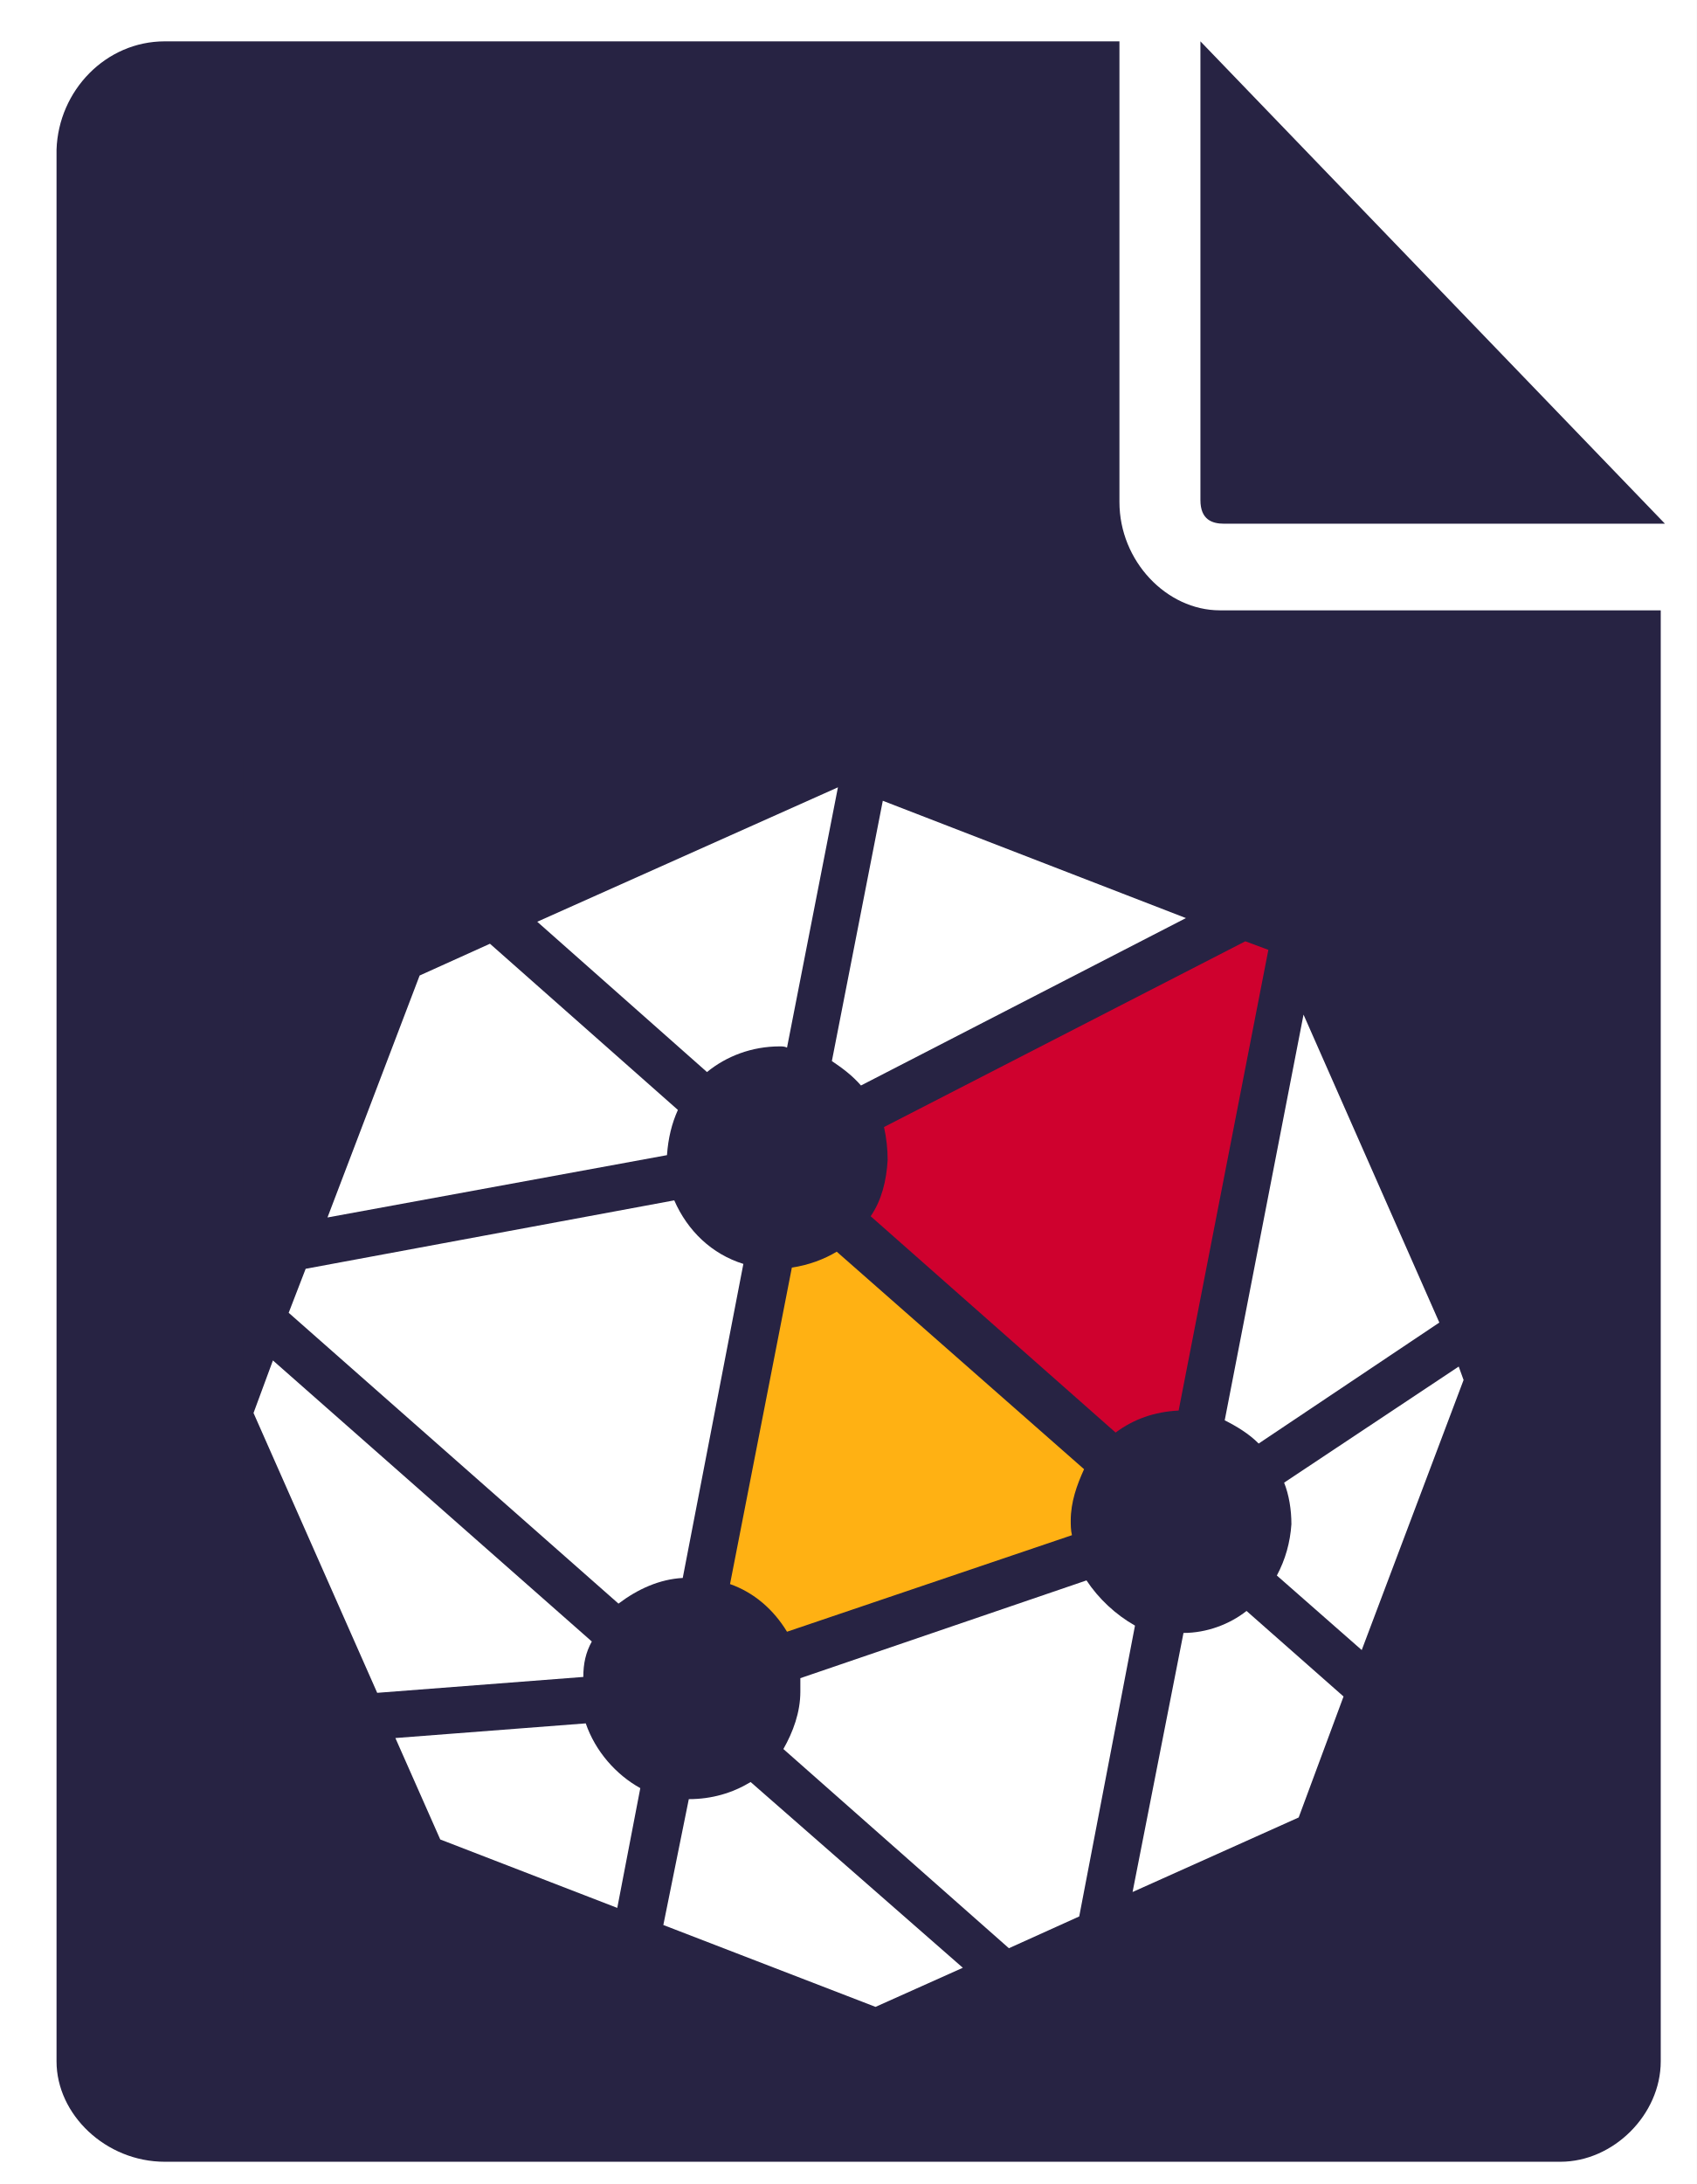
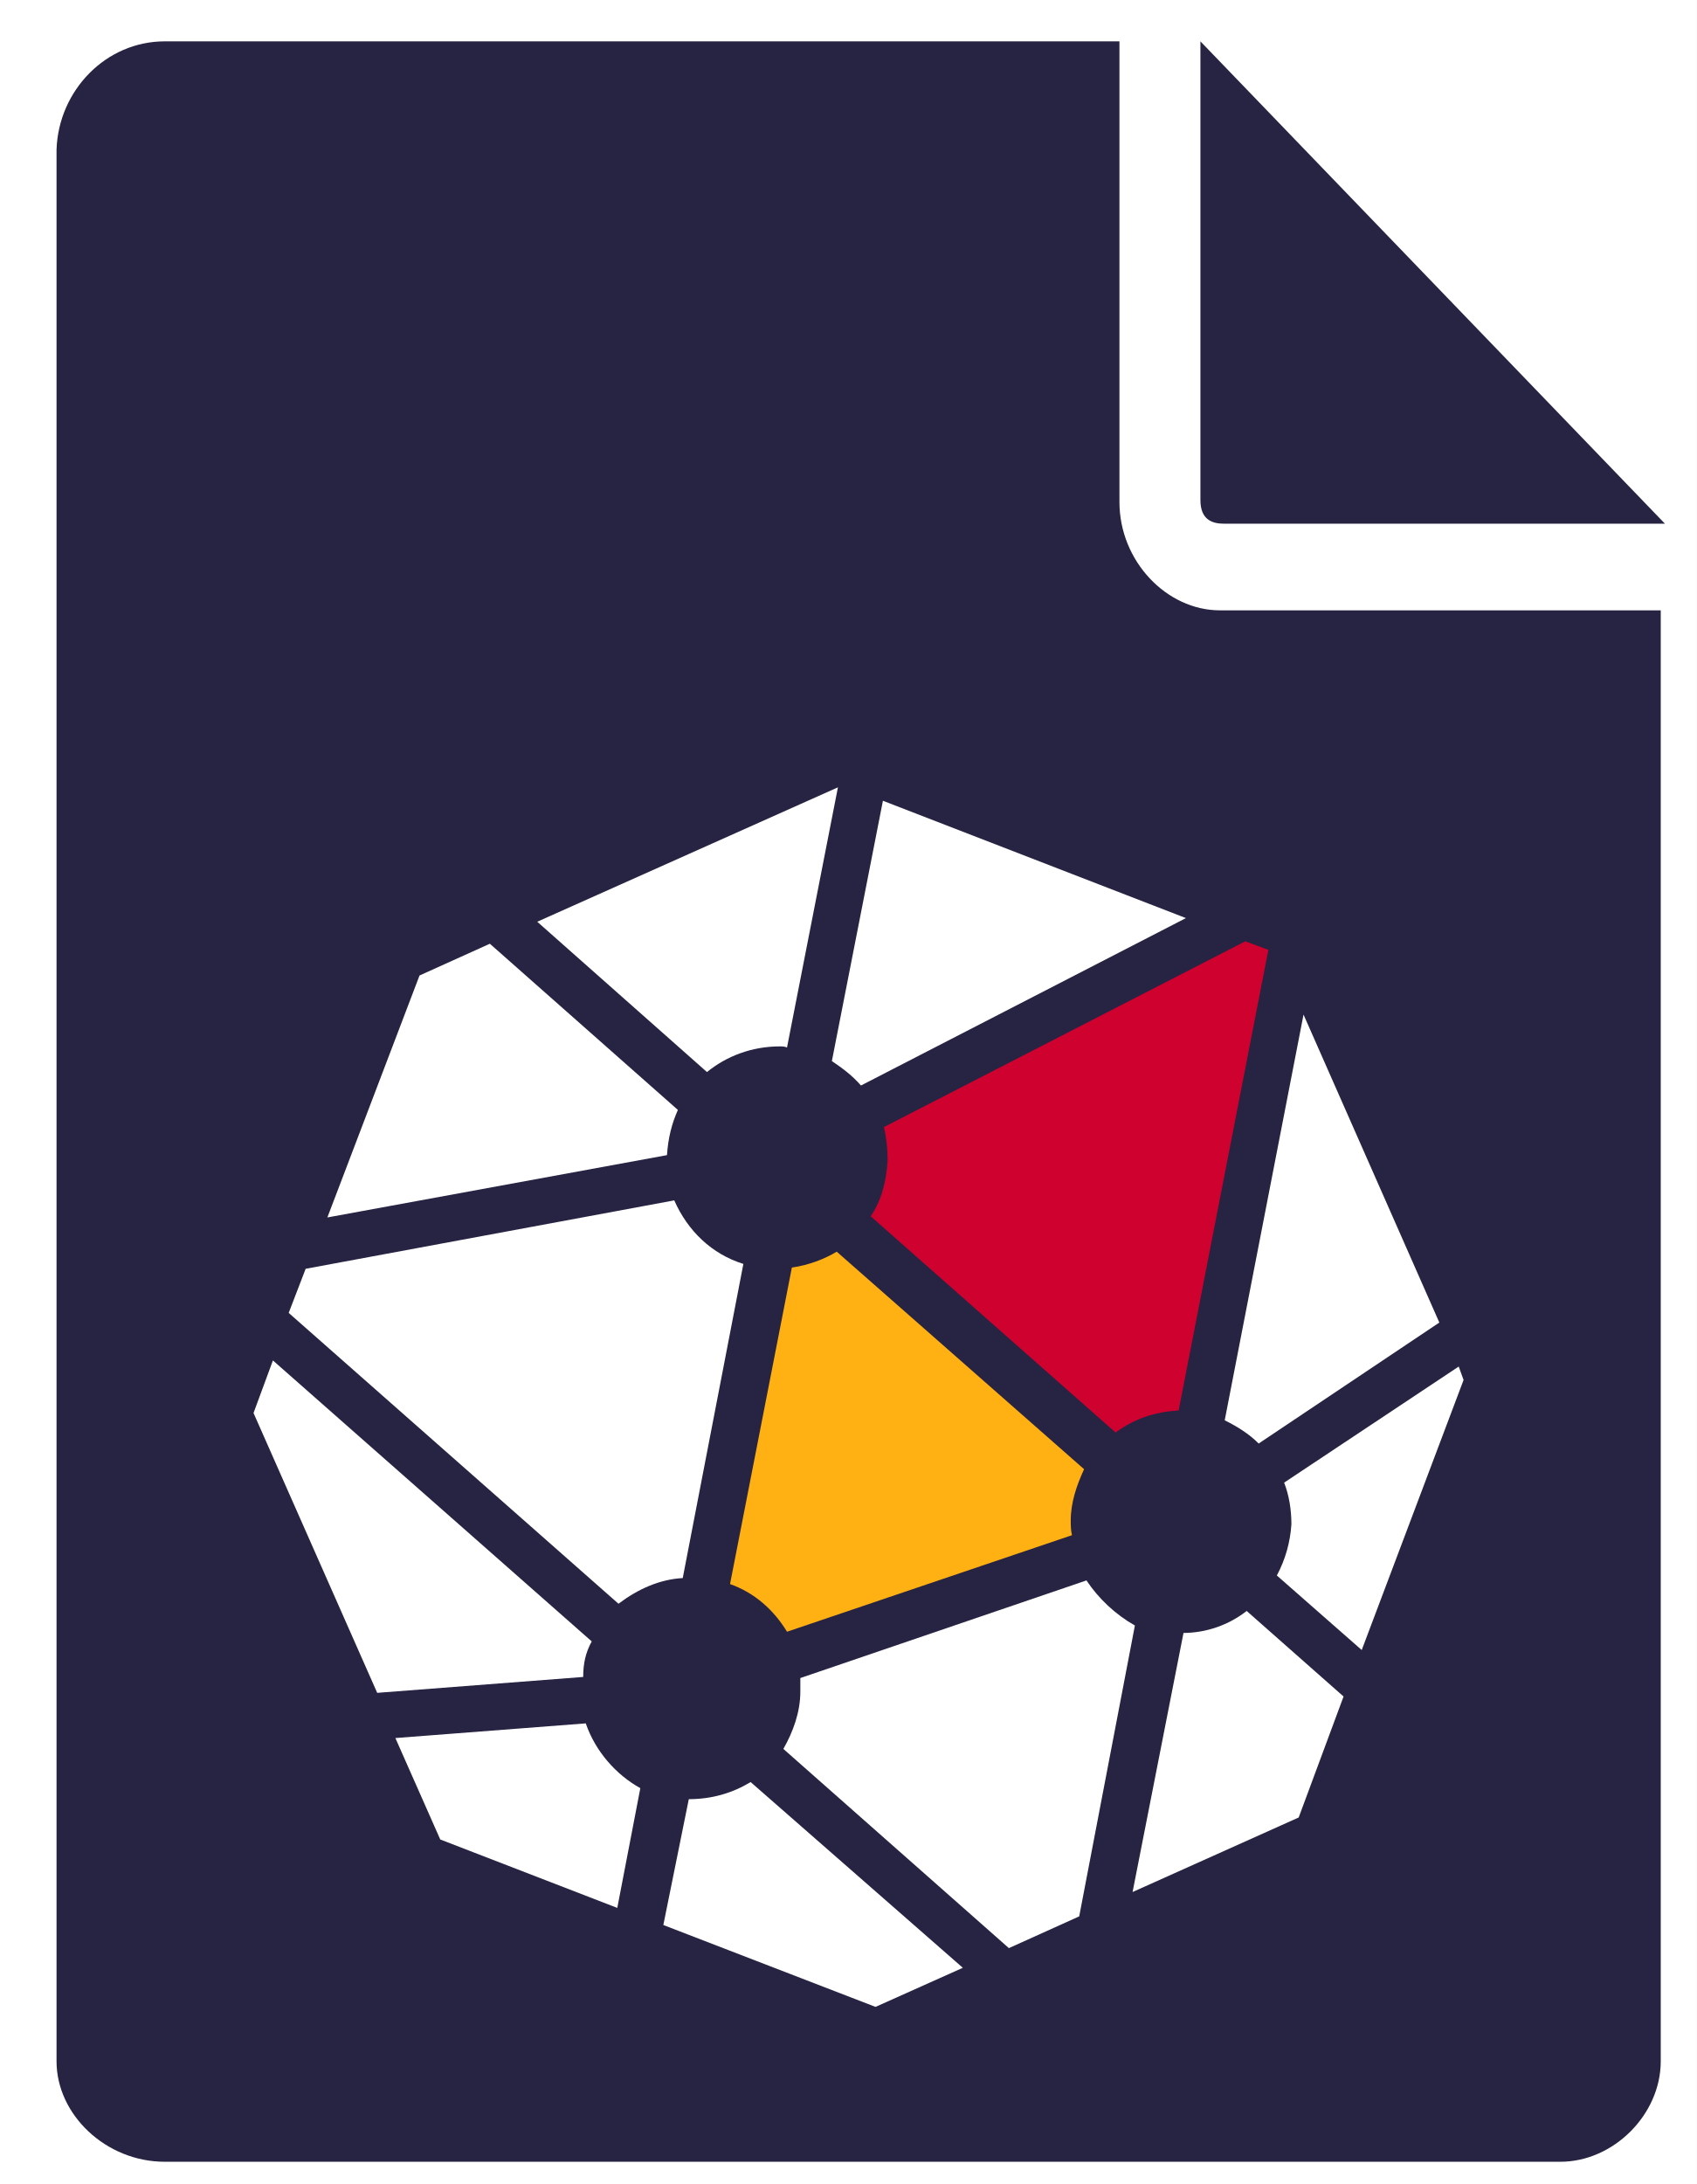
- <svg xmlns="http://www.w3.org/2000/svg" id="master-artboard" viewBox="0 0 771.978 993.419" width="771.978px" height="993.419px" version="1.1" style="shape-rendering:geometricPrecision; text-rendering:geometricPrecision; image-rendering:optimizeQuality; fill-rule:evenodd; clip-rule:evenodd">
-   <rect id="ee-background" x="0" y="0" width="771.978" height="993.419" style="fill: white; fill-opacity: 1; pointer-events: none;" />
-   <g transform="matrix(8.955398, 0, 0, 8.955398, -109.3789, -0.000001630634)">
-     <g>
-       <path class="st0" d="M69.3,25.5V2.1H20.8c-3,0-5.4,2.5-5.5,5.5v97.1c0,2.7,2.5,5.1,5.5,5.1h70.9c2.7,0,5.1-2.4,5.1-5.1V31H74.4   C71.7,31,69.3,28.5,69.3,25.5z M71.8,46.2l-15.6,7.9c-0.4-0.4-0.9-0.9-1.3-1.2l2.4-12.3L71.8,46.2z M66.2,75.5l-13.6,4.6   c-0.7-1.1-1.5-1.9-2.7-2.3l2.9-15c0.9-0.1,1.6-0.4,2.1-0.7l11.9,10.3c-0.3,0.8-0.7,1.5-0.7,2.4C66.1,75,66.1,75.3,66.2,75.5z    M55,40.1l-2.4,12.3c-0.1-0.1-0.2-0.1-0.3-0.1c-1.3,0-2.5,0.4-3.5,1.3l-8.2-7.1L55,40.1z M35,49l3.4-1.5l9,7.8   c-0.2,0.5-0.4,1.3-0.5,2.2l-16.2,2.9L35,49z M29.8,62.8l17.6-3.3c0.7,1.5,1.7,2.6,3.3,3l-2.9,14.9c-1.2,0.1-2.2,0.5-2.9,1.2   L29,64.8L29.8,62.8z M27.1,69.7l1-2.5l15.2,13.3c-0.3,0.5-0.4,1.1-0.4,1.7L33,83L27.1,69.7z M44.6,93.1l-8.5-3.3l-2.2-4.8l9.1-0.7   c0.4,1.3,1.4,2.4,2.6,3L44.6,93.1z M56.9,97.9L46.7,94l1.2-6c1.1,0,2.1-0.3,2.9-0.8L61,96.1L56.9,97.9z M63.3,95.1l-10.8-9.5   c0.4-0.8,0.8-1.7,0.8-2.7c0-0.2,0-0.4,0-0.7L67,77.6c0.5,0.9,1.4,1.6,2.3,2.2l-2.6,13.8L63.3,95.1z M77.1,88.9l-7.9,3.5l2.4-12.3   c1.2,0,2.3-0.3,3-1l4.7,4L77.1,88.9z M85,68l-4.9,12.8l-4-3.5c0.3-0.8,0.5-1.5,0.7-2.4c0-0.7-0.1-1.4-0.3-2l8.4-5.6L85,68z    M83.8,65.4l-8.6,5.8c-0.4-0.4-1-0.9-1.7-1.1l3.8-19.3L83.8,65.4z M75.8,47.5l-4.2,21.9c-1.2,0.1-2.2,0.4-3,1.1L56.8,60.3   c0.4-0.7,0.7-1.6,0.8-2.6c0-0.4-0.1-1-0.1-1.7l17.3-8.8L75.8,47.5z" style="fill: rgb(39, 35, 67);" transform="matrix(1, 0, 0, 1, -0.2140686, -0.000003538187)" />
-       <path class="st0" d="M74.4,26.6h22.4L73.2,2.1v23.3C73.2,26.4,73.8,26.6,74.4,26.6z" style="fill: rgb(39, 35, 67);" />
+ <svg xmlns="http://www.w3.org/2000/svg" width="771.978" height="993.419" shape-rendering="geometricPrecision" image-rendering="optimizeQuality" fill-rule="evenodd">
+   <path d="M0 0h771.978v993.42H0z" fill="#fff" pointer-events="none" />
+   <g fill="#272343">
+     <path d="M509.314 228.363V18.806H74.977c-26.866 0-48.36 22.388-49.255 49.255v869.57c0 24.18 22.388 45.673 49.255 45.673h634.938c24.18 0 45.673-21.493 45.673-45.673V277.617h-200.6c-24.18 0-45.673-22.388-45.673-49.255zm22.388 185.377l-139.704 70.748c-3.582-3.582-8.06-8.06-11.642-10.746l21.493-110.15 129.853 50.15zm-50.15 262.393L359.76 717.327c-6.27-9.85-13.433-17.015-24.18-20.597l25.97-134.33c8.06-.896 14.33-3.582 18.806-6.27l106.57 92.24c-2.687 7.164-6.27 13.433-6.27 21.493 0 1.8 0 4.478.896 6.27zm-100.3-317.02l-21.493 110.15c-.896-.896-1.8-.896-2.687-.896-11.642 0-22.388 3.582-31.344 11.642l-73.434-63.583 128.958-57.315zm-179.108 79.703l30.448-13.433 80.6 69.852c-1.8 4.478-3.582 11.642-4.478 19.702l-145.077 25.97 38.508-102.092zM155.576 562.4l157.615-29.553c6.27 13.433 15.224 23.284 29.553 26.866l-25.97 133.435c-10.746.896-19.702 4.478-25.97 10.746L148.4 580.3l7.164-17.9zm-24.18 61.792l8.955-22.388L276.473 720.9c-2.687 4.478-3.582 9.85-3.582 15.224l-88.658 7.164-52.837-119.107zm156.72 209.556l-76.12-29.553-19.702-42.986 81.494-6.27c3.582 11.642 12.538 21.493 23.284 26.866l-8.955 51.94zm110.15 42.986l-91.345-34.926 10.746-53.732c9.85 0 18.806-2.687 25.97-7.164l91.345 79.703-36.717 16.12zm57.315-25.075l-96.718-85.076c3.582-7.164 7.164-15.224 7.164-24.18v-6.27l122.7-41.195c4.478 8.06 12.538 14.33 20.597 19.702L486.03 838.225l-30.448 13.433zm123.584-55.523l-70.748 31.344L529.9 717.33c10.746 0 20.597-2.687 26.866-8.955l42.1 35.822-19.702 51.94zm70.748-187.168l-43.88 114.63-35.822-31.344c2.687-7.164 4.478-13.433 6.27-21.493 0-6.27-.896-12.538-2.687-17.9l75.225-50.15.896 6.27zm-10.746-23.284l-77.016 51.94c-3.582-3.582-8.955-8.06-15.224-9.85l34.03-172.84 58.2 130.75zM567.524 425.38L529.9 621.505c-10.746.896-19.702 3.582-26.866 9.85L397.37 540c3.582-6.27 6.27-14.33 7.164-23.284 0-3.582-.896-8.955-.896-15.224l154.928-78.808 8.955 2.687zm-10.62-187.166h200.6L546.156 18.806v208.66c0 8.955 5.373 10.746 10.746 10.746z" />
+     <path d="M110.56 343.973h566.19v566.19H110.56v-566.19z" />
+   </g>
+   <g transform="matrix(5.066079 0 0 5.104653 95.71029 339.4025)">
+     <g fill="#fff">
+       <path d="M-.1.4H119v118.2H-.1V.4z" fill-opacity="0" />
+       <path d="M112.112 55.28l-15.68 10.344c.436 1.1.653 2.396.653 3.702a11.09 11.09 0 0 1-1.307 4.573l7.622 6.642 9.147-24.064-.436-1.198zm-33.43 19.057l-25.698 8.7v1.198c0 1.85-.653 3.593-1.524 5.118l20.253 17.75 6.316-2.83 5-25.916c-1.742-.98-3.267-2.396-4.356-4.03zm-44.97 12.74l-17.096 1.307 4.03 9.038 15.898 6.098 2.07-10.67c-2.178-1.198-4.03-3.267-4.9-5.77z" />
    </g>
+     <path d="M60.825 36.88c-.11 1.85-.544 3.593-1.524 5.01L81.296 61.16c1.633-1.198 3.484-1.85 5.662-1.96l8.058-41.05-2.07-.762-32.45 16.55c.218.98.327 1.96.327 2.94z" fill="#cf012e" />
+     <path d="M52.223 46.46L46.67 74.663c2.178.762 3.92 2.287 5.118 4.247l25.59-8.602c-.11-.436-.11-.98-.11-1.307 0-1.633.544-3.158 1.198-4.573L56.252 45.045c-1.09.653-2.504 1.198-4.03 1.416z" fill="#ffb113" />
+     <path d="M51.134 26.752c.218 0 .436 0 .653.1L56.36 3.668 29.356 15.645 44.6 29.04c1.742-1.416 4.03-2.287 6.533-2.287zm-8.71 47.368l5.444-27.984c-2.83-.87-5-2.94-6.207-5.662L8.558 46.57 7.034 50.5l29.618 25.916c1.742-1.307 3.702-2.178 5.77-2.287zm51.722-11.98l16.224-10.78-12.196-27.44-7.078 36.15c1.1.544 2.178 1.198 3.05 2.07zM58.43 30.237L87.612 15.32 60.4 4.865 55.816 28.06c.98.653 1.85 1.307 2.613 2.178zm-16.443 2.177L25.1 17.605l-6.316 2.83-8.276 21.56 30.5-5.553c.1-1.524.436-2.83.98-4.03zm-7.73 47.366L5.618 54.737 3.876 59.42l11.107 24.936 18.5-1.416c0-1.198.218-2.178.762-3.158zm8.71 14.048c-.1 0-.1 0 0 0l-2.287 11.216 19.056 7.296 7.84-3.484-19.056-16.55c-1.633.98-3.484 1.524-5.553 1.524zM87.394 79.02l-4.573 23.084 14.918-6.642 4.03-10.78-8.7-7.622a9.38 9.38 0 0 1-5.662 1.96z" fill="#fff" />
  </g>
-   <g transform="matrix(5.661913, 0, 0, 5.661913, -217.8296, 66.53947)">
-     <g id="g-3" transform="matrix(1, 0, 0, 1, 0, 0)">
-       <g id="g-4">
-         <path class="st0" d="M58,49h100v100H58V49z" style="fill: rgb(39, 35, 67);" />
-       </g>
-     </g>
-   </g>
-   <g transform="matrix(5.066079, 0, 0, 5.104653, 95.71029, 339.4025)">
-     <g>
-       <path d="M -0.1 0.4 H 119 V 118.6 H -0.1 V 0.4 Z" id="ee-background_6_" class="st0" style="fill: rgb(255, 255, 255); fill-opacity: 0;" />
-       <g transform="matrix(1.088889, 0, 0, 1.088889, -483.4017, -415.5546)">
-         <path class="st1" d="M546.9,432.4l-14.4,9.5c0.4,1,0.6,2.2,0.6,3.4c-0.1,1.5-0.5,2.9-1.2,4.2l7,6.1l8.4-22.1L546.9,432.4z" style="fill-rule: evenodd; clip-rule: evenodd; fill: rgb(255, 255, 255);" />
-         <path class="st1" d="M516.2,449.9l-23.6,8c0,0.4,0,0.7,0,1.1c0,1.7-0.6,3.3-1.4,4.7l18.6,16.3l5.8-2.6l4.6-23.8    C518.6,452.7,517.2,451.4,516.2,449.9z" style="fill-rule: evenodd; clip-rule: evenodd; fill: rgb(255, 255, 255);" />
-         <path class="st1" d="M474.9,461.6l-15.7,1.2l3.7,8.3l14.6,5.6l1.9-9.8C477.4,465.8,475.7,463.9,474.9,461.6z" style="fill-rule: evenodd; clip-rule: evenodd; fill: rgb(255, 255, 255);" />
-         <path class="st2" d="M499.8,415.5c-0.1,1.7-0.5,3.3-1.4,4.6l20.2,17.7c1.5-1.1,3.2-1.7,5.2-1.8l7.4-37.7l-1.9-0.7l-29.8,15.2    C499.7,413.7,499.8,414.6,499.8,415.5z" style="fill-rule: evenodd; clip-rule: evenodd; fill: rgb(207, 1, 46);" />
-         <path class="st3" d="M491.9,424.3l-5.1,25.9c2,0.7,3.6,2.1,4.7,3.9l23.5-7.9c-0.1-0.4-0.1-0.9-0.1-1.2c0-1.5,0.5-2.9,1.1-4.2    L495.6,423C494.6,423.6,493.3,424.1,491.9,424.3z" style="fill-rule: evenodd; clip-rule: evenodd; fill: rgb(255, 177, 19);" />
-         <path class="st1" d="M490.9,406.2c0.2,0,0.4,0,0.6,0.1l4.2-21.3l-24.8,11l14,12.3C486.5,407,488.6,406.2,490.9,406.2z" style="fill-rule: evenodd; clip-rule: evenodd; fill: rgb(255, 255, 255);" />
-         <path class="st1" d="M482.9,449.7l5-25.7c-2.6-0.8-4.6-2.7-5.7-5.2l-30.4,5.6l-1.4,3.6l27.2,23.8    C479.2,450.6,481,449.8,482.9,449.7z" style="fill-rule: evenodd; clip-rule: evenodd; fill: rgb(255, 255, 255);" />
-         <path class="st1" d="M530.4,438.7l14.9-9.9l-11.2-25.2l-6.5,33.2C528.6,437.3,529.6,437.9,530.4,438.7z" style="fill-rule: evenodd; clip-rule: evenodd; fill: rgb(255, 255, 255);" />
-         <path class="st1" d="M497.6,409.4l26.8-13.7l-25-9.6l-4.2,21.3C496.1,408,496.9,408.6,497.6,409.4z" style="fill-rule: evenodd; clip-rule: evenodd; fill: rgb(255, 255, 255);" />
-         <path class="st1" d="M482.5,411.4L467,397.8l-5.8,2.6l-7.6,19.8l28-5.1C481.7,413.7,482,412.5,482.5,411.4z" style="fill-rule: evenodd; clip-rule: evenodd; fill: rgb(255, 255, 255);" />
-         <path class="st1" d="M475.4,454.9l-26.3-23l-1.6,4.3l10.2,22.9l17-1.3C474.7,456.7,474.9,455.8,475.4,454.9z" style="fill-rule: evenodd; clip-rule: evenodd; fill: rgb(255, 255, 255);" />
-         <path class="st1" d="M483.4,467.8C483.3,467.8,483.3,467.8,483.4,467.8l-2.1,10.3l17.5,6.7l7.2-3.2l-17.5-15.2    C487,467.3,485.3,467.8,483.4,467.8z" style="fill-rule: evenodd; clip-rule: evenodd; fill: rgb(255, 255, 255);" />
-         <path class="st1" d="M524.2,454.2l-4.2,21.2l13.7-6.1l3.7-9.9l-8-7C528,453.5,526.1,454.2,524.2,454.2z" style="fill-rule: evenodd; clip-rule: evenodd; fill: rgb(255, 255, 255);" />
-       </g>
-     </g>
-   </g>
-   <path d="M 337.33 251.751" style="fill: rgb(39, 35, 67); fill-opacity: 1; stroke: rgb(0, 0, 0); stroke-opacity: 1; stroke-width: 0; paint-order: fill;" />
</svg>
